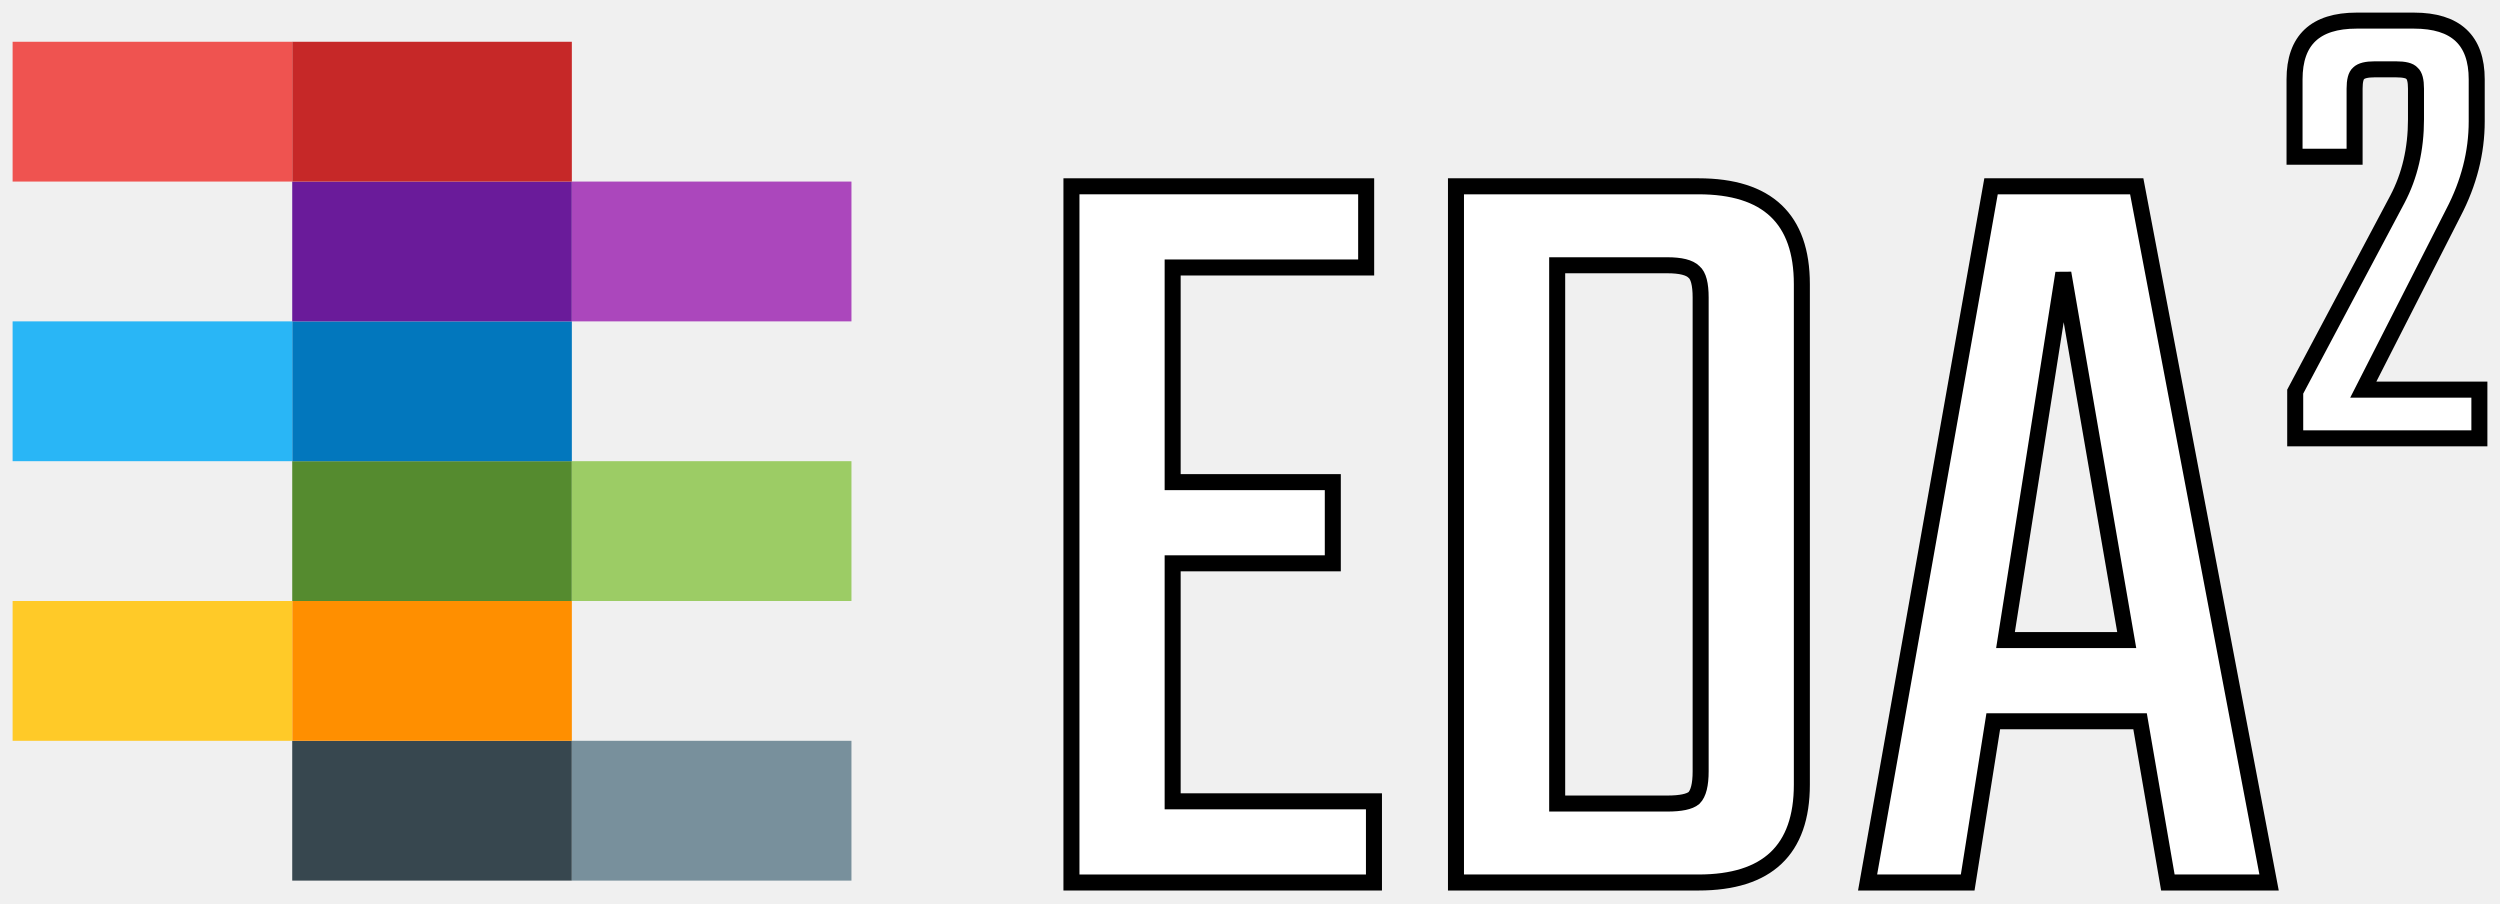
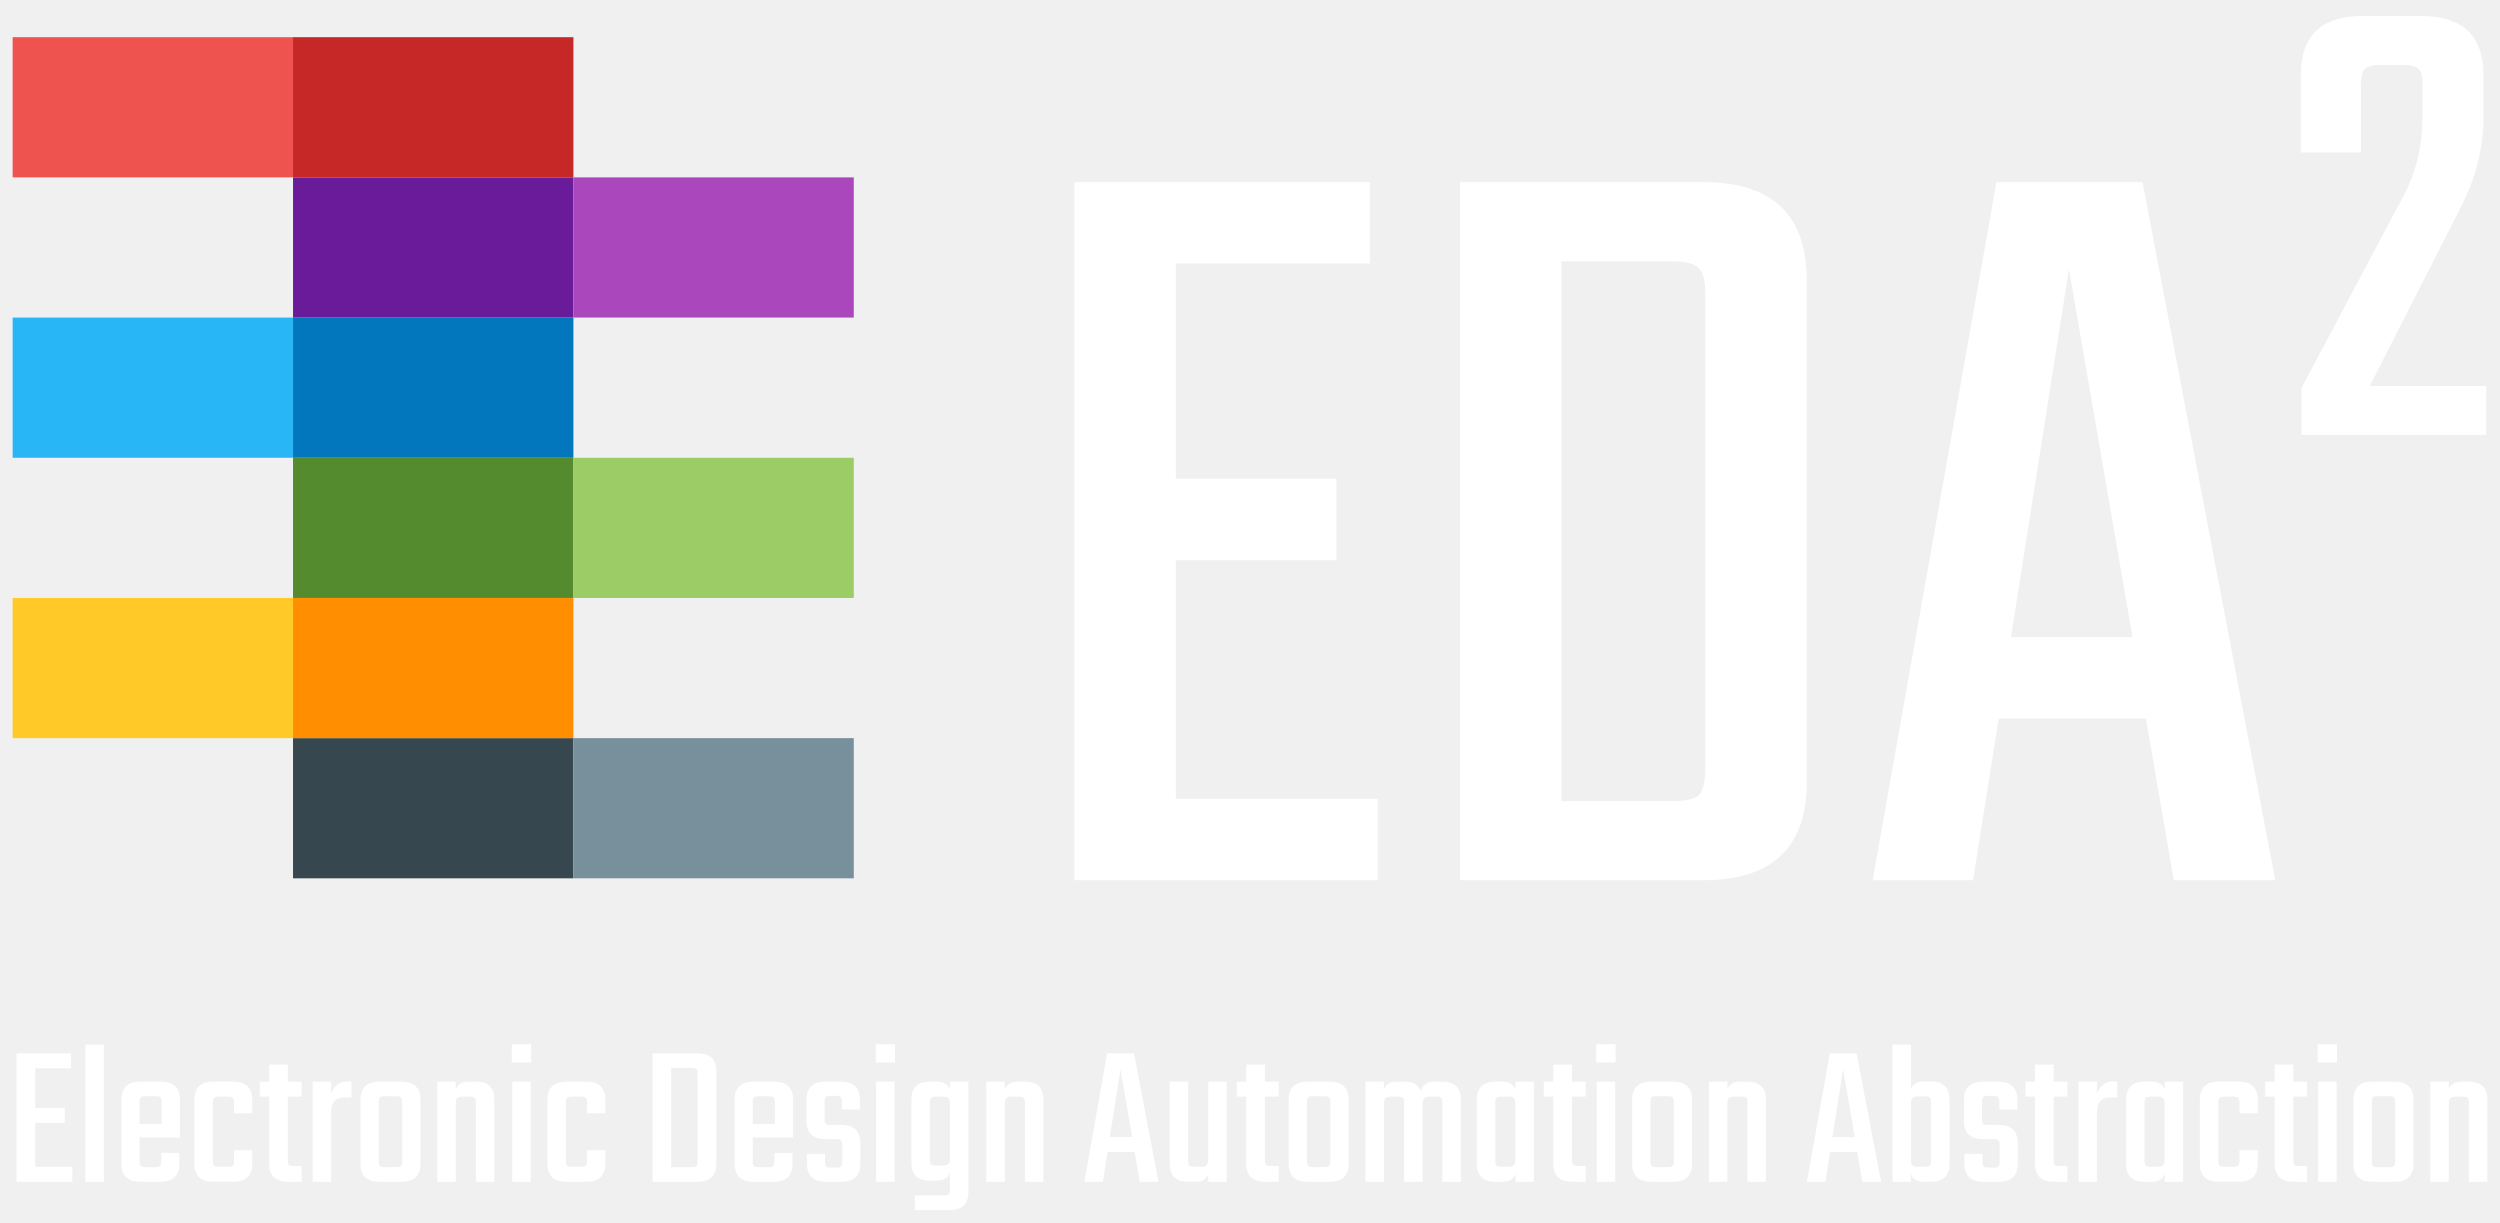
- <svg xmlns="http://www.w3.org/2000/svg" width="396.504mm" height="143.237mm" viewBox="0 0 396.504 143.237" version="1.1" id="svg892">
+ <svg xmlns="http://www.w3.org/2000/svg" width="395.427mm" height="193.401mm" viewBox="0 0 395.427 193.401" version="1.1" id="svg892">
  <defs id="defs886" />
-   <g id="layer1" transform="translate(92.16329,-56.15438)">
+   <g id="layer1" transform="translate(92.16329,-56.8952)">
    <g transform="matrix(0.4434767,0,0,0.4434767,-90.16329,195.8207)" id="g851">
      <rect id="rect4" height="50" width="100" y="-50" x="100" style="fill:#37474f" />
      <rect id="rect6" height="50" width="100" y="-50" x="200" style="fill:#78909c" />
      <rect id="rect8" height="50" width="100" y="-100" x="100" style="fill:#ff8f00" />
      <rect id="rect10" height="50" width="100" y="-100" x="0" style="fill:#ffca28" />
      <rect id="rect12" height="50" width="100" y="-150" x="100" style="fill:#558b2f" />
      <rect id="rect14" height="50" width="100" y="-150" x="200" style="fill:#9ccc65" />
      <rect id="rect16" height="50" width="100" y="-200" x="100" style="fill:#0277bd" />
      <rect id="rect18" height="50" width="100" y="-200" x="0" style="fill:#29b6f6" />
      <rect id="rect20" height="50" width="100" y="-250" x="100" style="fill:#6a1b9a" />
      <rect id="rect22" height="50" width="100" y="-250" x="200" style="fill:#ab47bc" />
      <rect id="rect24" height="50" width="100" y="-300" x="100" style="fill:#c62828" />
      <rect id="rect26" height="50" width="100" y="-300" x="0" style="fill:#ef5350" />
    </g>
-     <g transform="matrix(0.2656209,0,0,0.2656209,55.20732,357.0684)" id="g1588" style="fill:#ffffff;fill-opacity:1;stroke:#000000;stroke-width:9.562;stroke-miterlimit:4;stroke-dasharray:none;stroke-opacity:1">
-       <g aria-label="EDA" style="font-style:normal;font-weight:normal;font-size:39.844px;line-height:1.25;font-family:sans-serif;letter-spacing:0px;word-spacing:0px;fill:#ffffff;fill-opacity:1;stroke:#000000;stroke-width:9.562;stroke-miterlimit:4;stroke-dasharray:none;stroke-opacity:1" id="text1502">
-         <path d="M 145.373,-654.405 H 265.569 v 48.477 H 84.944 V -1021.632 H 260.92 v 48.477 H 145.373 v 128.164 h 95.625 v 48.477 h -95.625 z" style="font-style:normal;font-variant:normal;font-weight:normal;font-stretch:normal;font-size:664.062px;font-family:Teko;-inkscape-font-specification:Teko;fill:#ffffff;fill-opacity:1;stroke:#000000;stroke-width:9.562;stroke-miterlimit:4;stroke-dasharray:none;stroke-opacity:1" id="path836" />
-         <path d="m 314.543,-1021.632 h 144.766 q 61.758,0 61.758,58.437 v 298.828 q 0,58.438 -61.758,58.438 H 314.543 Z m 146.094,349.297 v -282.891 q 0,-11.953 -3.984,-15.273 -3.984,-3.984 -15.938,-3.984 h -65.742 v 321.406 h 65.742 q 11.953,0 15.938,-3.32 3.984,-3.984 3.984,-15.938 z" style="font-style:normal;font-variant:normal;font-weight:normal;font-stretch:normal;font-size:664.062px;font-family:Teko;-inkscape-font-specification:Teko;fill:#ffffff;fill-opacity:1;stroke:#000000;stroke-width:9.562;stroke-miterlimit:4;stroke-dasharray:none;stroke-opacity:1" id="path838" />
-         <path d="m 739.616,-605.929 -16.602,-96.289 h -87.656 l -15.273,96.289 H 560.319 L 634.03,-1021.632 h 86.992 l 79.023,415.703 z m -96.953,-144.766 h 72.383 l -37.852,-219.141 z" style="font-style:normal;font-variant:normal;font-weight:normal;font-stretch:normal;font-size:664.062px;font-family:Teko;-inkscape-font-specification:Teko;fill:#ffffff;fill-opacity:1;stroke:#000000;stroke-width:9.562;stroke-miterlimit:4;stroke-dasharray:none;stroke-opacity:1" id="path840" />
+     <g aria-label="Electronic Design Automation Abstraction" style="font-style:normal;font-weight:normal;font-size:10.583px;line-height:1.25;font-family:sans-serif;letter-spacing:0px;word-spacing:0px;fill:#ffffff;fill-opacity:1;stroke:none;stroke-width:0.265" id="text1492">
+       <path d="m -86.596,241.448 h 5.874 v 2.369 h -8.828 v -20.317 h 8.601 v 2.369 h -5.647 v 6.264 h 4.674 v 2.369 h -4.674 z" style="font-style:normal;font-variant:normal;font-weight:normal;font-stretch:normal;font-size:32.456px;line-height:0.96;font-family:Teko;-inkscape-font-specification:Teko;stroke-width:0.265;fill:#ffffff;fill-opacity:1" id="path846" />
+       <path d="m -75.732,243.818 h -2.921 v -21.713 h 2.921 z" style="font-style:normal;font-variant:normal;font-weight:normal;font-stretch:normal;font-size:32.456px;line-height:0.96;font-family:Teko;-inkscape-font-specification:Teko;stroke-width:0.265;fill:#ffffff;fill-opacity:1" id="path848" />
+       <path d="m -69.931,227.979 h 3.181 q 3.051,0 3.051,2.889 v 5.939 h -6.394 v 3.765 q 0,0.552 0.195,0.746 0.195,0.195 0.779,0.195 h 1.493 q 0.584,0 0.779,-0.195 0.195,-0.195 0.195,-0.779 v -1.298 h 2.856 v 1.72 q 0,2.856 -3.018,2.856 h -3.116 q -3.018,0 -3.018,-2.856 v -10.094 q 0,-2.889 3.018,-2.889 z m -0.162,6.686 h 3.505 v -3.44 q 0,-0.552 -0.195,-0.746 -0.162,-0.195 -0.746,-0.195 h -1.59 q -0.584,0 -0.779,0.195 -0.195,0.195 -0.195,0.746 z" style="font-style:normal;font-variant:normal;font-weight:normal;font-stretch:normal;font-size:32.456px;line-height:0.96;font-family:Teko;-inkscape-font-specification:Teko;stroke-width:0.265;fill:#ffffff;fill-opacity:1" id="path850" />
+       <path d="m -52.263,232.977 h -2.889 v -1.688 q 0,-0.584 -0.195,-0.746 -0.195,-0.195 -0.779,-0.195 h -1.396 q -0.584,0 -0.779,0.195 -0.195,0.162 -0.195,0.746 v 9.217 q 0,0.584 0.195,0.779 0.195,0.162 0.779,0.162 h 1.396 q 0.584,0 0.779,-0.162 0.195,-0.195 0.195,-0.779 v -1.688 h 2.889 v 2.142 q 0,2.856 -3.051,2.856 h -3.083 q -3.018,0 -3.018,-2.856 v -10.094 q 0,-2.889 3.018,-2.889 h 3.083 q 3.051,0 3.051,2.889 z" style="font-style:normal;font-variant:normal;font-weight:normal;font-stretch:normal;font-size:32.456px;line-height:0.96;font-family:Teko;-inkscape-font-specification:Teko;stroke-width:0.265;fill:#ffffff;fill-opacity:1" id="path852" />
+       <path d="m -44.455,230.349 h -2.175 v 10.029 q 0,0.584 0.162,0.779 0.195,0.162 0.779,0.162 h 1.233 v 2.499 h -2.077 q -3.051,0 -3.051,-2.856 V 230.349 h -1.493 v -2.369 h 1.493 v -2.694 h 2.953 v 2.694 h 2.175 z" style="font-style:normal;font-variant:normal;font-weight:normal;font-stretch:normal;font-size:32.456px;line-height:0.96;font-family:Teko;-inkscape-font-specification:Teko;stroke-width:0.265;fill:#ffffff;fill-opacity:1" id="path854" />
+       <path d="m -37.226,227.947 h 0.649 v 2.532 h -1.168 q -2.045,0 -2.045,2.402 v 10.938 h -2.921 v -15.838 h 2.921 v 1.947 q 0.26,-0.844 0.909,-1.396 0.682,-0.584 1.655,-0.584 z" style="font-style:normal;font-variant:normal;font-weight:normal;font-stretch:normal;font-size:32.456px;line-height:0.96;font-family:Teko;-inkscape-font-specification:Teko;stroke-width:0.265;fill:#ffffff;fill-opacity:1" id="path856" />
+       <path d="m -32.153,227.979 h 3.473 q 3.018,0 3.018,2.889 v 10.094 q 0,2.856 -3.018,2.856 h -3.473 q -2.986,0 -2.986,-2.856 v -10.094 q 0,-2.889 2.986,-2.889 z m 3.603,12.56 v -9.282 q 0,-0.584 -0.195,-0.779 -0.195,-0.195 -0.779,-0.195 h -1.785 q -0.584,0 -0.779,0.195 -0.162,0.195 -0.162,0.779 v 9.282 q 0,0.584 0.162,0.779 0.195,0.195 0.779,0.195 h 1.785 q 0.584,0 0.779,-0.195 0.195,-0.195 0.195,-0.779 z" style="font-style:normal;font-variant:normal;font-weight:normal;font-stretch:normal;font-size:32.456px;line-height:0.96;font-family:Teko;-inkscape-font-specification:Teko;stroke-width:0.265;fill:#ffffff;fill-opacity:1" id="path858" />
+       <path d="m -18.063,227.979 h 1.136 q 2.953,0 2.953,2.889 v 12.95 h -2.921 v -12.528 q 0,-0.584 -0.195,-0.746 -0.195,-0.195 -0.779,-0.195 h -1.136 q -0.584,0 -0.844,0.26 -0.227,0.26 -0.227,0.876 v 12.333 h -2.921 v -15.838 h 2.921 v 1.266 q 0.422,-1.266 2.012,-1.266 z" style="font-style:normal;font-variant:normal;font-weight:normal;font-stretch:normal;font-size:32.456px;line-height:0.96;font-family:Teko;-inkscape-font-specification:Teko;stroke-width:0.265;fill:#ffffff;fill-opacity:1" id="path860" />
+       <path d="m -11.207,224.961 v -2.889 h 3.051 v 2.889 z m 2.986,18.857 h -2.921 v -15.838 h 2.921 z" style="font-style:normal;font-variant:normal;font-weight:normal;font-stretch:normal;font-size:32.456px;line-height:0.96;font-family:Teko;-inkscape-font-specification:Teko;stroke-width:0.265;fill:#ffffff;fill-opacity:1" id="path862" />
+       <path d="M 3.584,232.977 H 0.695 v -1.688 q 0,-0.584 -0.195,-0.746 -0.195,-0.195 -0.779,-0.195 h -1.396 q -0.584,0 -0.779,0.195 -0.195,0.162 -0.195,0.746 v 9.217 q 0,0.584 0.195,0.779 0.195,0.162 0.779,0.162 h 1.396 q 0.584,0 0.779,-0.162 0.195,-0.195 0.195,-0.779 V 238.82 H 3.584 v 2.142 q 0,2.856 -3.051,2.856 H -2.55 q -3.018,0 -3.018,-2.856 v -10.094 q 0,-2.889 3.018,-2.889 h 3.083 q 3.051,0 3.051,2.889 z" style="font-style:normal;font-variant:normal;font-weight:normal;font-stretch:normal;font-size:32.456px;line-height:0.96;font-family:Teko;-inkscape-font-specification:Teko;stroke-width:0.265;fill:#ffffff;fill-opacity:1" id="path864" />
+       <path d="m 11.051,223.5 h 7.075 q 3.018,0 3.018,2.856 v 14.605 q 0,2.856 -3.018,2.856 h -7.075 z m 7.14,17.072 v -13.826 q 0,-0.584 -0.195,-0.746 -0.195,-0.195 -0.779,-0.195 h -3.213 v 15.708 h 3.213 q 0.584,0 0.779,-0.162 0.195,-0.195 0.195,-0.779 z" style="font-style:normal;font-variant:normal;font-weight:normal;font-stretch:normal;font-size:32.456px;line-height:0.96;font-family:Teko;-inkscape-font-specification:Teko;stroke-width:0.265;fill:#ffffff;fill-opacity:1" id="path866" />
+       <path d="m 27.056,227.979 h 3.181 q 3.051,0 3.051,2.889 v 5.939 h -6.394 v 3.765 q 0,0.552 0.195,0.746 0.195,0.195 0.779,0.195 h 1.493 q 0.584,0 0.779,-0.195 0.195,-0.195 0.195,-0.779 v -1.298 h 2.856 v 1.72 q 0,2.856 -3.018,2.856 h -3.116 q -3.018,0 -3.018,-2.856 v -10.094 q 0,-2.889 3.018,-2.889 z m -0.162,6.686 h 3.505 v -3.44 q 0,-0.552 -0.195,-0.746 -0.162,-0.195 -0.746,-0.195 h -1.59 q -0.584,0 -0.779,0.195 -0.195,0.195 -0.195,0.746 z" style="font-style:normal;font-variant:normal;font-weight:normal;font-stretch:normal;font-size:32.456px;line-height:0.96;font-family:Teko;-inkscape-font-specification:Teko;stroke-width:0.265;fill:#ffffff;fill-opacity:1" id="path868" />
+       <path d="m 41.056,240.637 v -2.629 q 0,-0.584 -0.195,-0.746 -0.195,-0.195 -0.779,-0.195 h -1.655 q -3.018,0 -3.018,-2.856 v -3.343 q 0,-2.889 3.018,-2.889 h 2.369 q 3.051,0 3.051,2.889 v 1.525 h -2.856 v -1.233 q 0,-0.584 -0.195,-0.746 -0.195,-0.195 -0.779,-0.195 h -0.779 q -0.584,0 -0.779,0.195 -0.195,0.162 -0.195,0.746 v 2.726 q 0,0.584 0.195,0.779 0.195,0.162 0.779,0.162 h 1.688 q 2.986,0 2.986,2.889 v 3.246 q 0,2.856 -3.018,2.856 h -2.402 q -3.018,0 -3.018,-2.856 v -1.558 h 2.856 v 1.233 q 0,0.584 0.195,0.779 0.195,0.162 0.779,0.162 h 0.779 q 0.584,0 0.779,-0.162 0.195,-0.195 0.195,-0.779 z" style="font-style:normal;font-variant:normal;font-weight:normal;font-stretch:normal;font-size:32.456px;line-height:0.96;font-family:Teko;-inkscape-font-specification:Teko;stroke-width:0.265;fill:#ffffff;fill-opacity:1" id="path870" />
+       <path d="m 46.35,224.961 v -2.889 h 3.051 v 2.889 z m 2.986,18.857 h -2.921 v -15.838 h 2.921 z" style="font-style:normal;font-variant:normal;font-weight:normal;font-stretch:normal;font-size:32.456px;line-height:0.96;font-family:Teko;-inkscape-font-specification:Teko;stroke-width:0.265;fill:#ffffff;fill-opacity:1" id="path872" />
+       <path d="m 58.091,227.979 h 2.921 v 17.461 q 0,2.856 -3.051,2.856 h -5.42 v -2.304 h 4.576 q 0.584,0 0.779,-0.195 0.195,-0.195 0.195,-0.746 v -2.694 q -0.422,1.266 -2.012,1.266 h -1.168 q -2.921,0 -2.921,-2.889 v -9.866 q 0,-2.889 2.921,-2.889 h 1.168 q 1.59,0 2.012,1.266 z m -2.207,13.274 h 1.136 q 0.584,0 0.811,-0.26 0.26,-0.26 0.26,-0.876 v -8.633 q 0,-0.617 -0.26,-0.876 -0.227,-0.26 -0.811,-0.26 h -1.136 q -0.584,0 -0.779,0.195 -0.195,0.162 -0.195,0.746 v 9.023 q 0,0.552 0.195,0.746 0.195,0.195 0.779,0.195 z" style="font-style:normal;font-variant:normal;font-weight:normal;font-stretch:normal;font-size:32.456px;line-height:0.96;font-family:Teko;-inkscape-font-specification:Teko;stroke-width:0.265;fill:#ffffff;fill-opacity:1" id="path874" />
+       <path d="m 68.781,227.979 h 1.136 q 2.953,0 2.953,2.889 v 12.95 h -2.921 v -12.528 q 0,-0.584 -0.195,-0.746 -0.195,-0.195 -0.779,-0.195 H 67.84 q -0.584,0 -0.844,0.26 -0.227,0.26 -0.227,0.876 v 12.333 h -2.921 v -15.838 h 2.921 v 1.266 q 0.422,-1.266 2.012,-1.266 z" style="font-style:normal;font-variant:normal;font-weight:normal;font-stretch:normal;font-size:32.456px;line-height:0.96;font-family:Teko;-inkscape-font-specification:Teko;stroke-width:0.265;fill:#ffffff;fill-opacity:1" id="path876" />
+       <path d="M 88.117,243.818 87.305,239.112 H 83.021 l -0.746,4.706 h -2.921 l 3.603,-20.317 h 4.252 l 3.862,20.317 z m -4.739,-7.075 h 3.538 L 85.066,226.032 Z" style="font-style:normal;font-variant:normal;font-weight:normal;font-stretch:normal;font-size:32.456px;line-height:0.96;font-family:Teko;-inkscape-font-specification:Teko;stroke-width:0.265;fill:#ffffff;fill-opacity:1" id="path878" />
+       <path d="m 98.949,227.979 h 2.921 v 15.838 h -2.921 v -1.266 q -0.422,1.266 -2.012,1.266 h -1.168 q -2.921,0 -2.921,-2.856 v -12.982 h 2.921 v 12.528 q 0,0.584 0.195,0.779 0.195,0.162 0.779,0.162 h 1.136 q 0.584,0 0.811,-0.26 0.26,-0.26 0.26,-0.876 z" style="font-style:normal;font-variant:normal;font-weight:normal;font-stretch:normal;font-size:32.456px;line-height:0.96;font-family:Teko;-inkscape-font-specification:Teko;stroke-width:0.265;fill:#ffffff;fill-opacity:1" id="path880" />
+       <path d="m 110.089,230.349 h -2.175 v 10.029 q 0,0.584 0.162,0.779 0.195,0.162 0.779,0.162 h 1.233 v 2.499 h -2.077 q -3.051,0 -3.051,-2.856 V 230.349 h -1.493 v -2.369 h 1.493 v -2.694 h 2.953 v 2.694 h 2.175 z" style="font-style:normal;font-variant:normal;font-weight:normal;font-stretch:normal;font-size:32.456px;line-height:0.96;font-family:Teko;-inkscape-font-specification:Teko;stroke-width:0.265;fill:#ffffff;fill-opacity:1" id="path882" />
+       <path d="m 114.657,227.979 h 3.473 q 3.018,0 3.018,2.889 v 10.094 q 0,2.856 -3.018,2.856 h -3.473 q -2.986,0 -2.986,-2.856 v -10.094 q 0,-2.889 2.986,-2.889 z m 3.603,12.56 v -9.282 q 0,-0.584 -0.195,-0.779 -0.195,-0.195 -0.779,-0.195 h -1.785 q -0.584,0 -0.779,0.195 -0.162,0.195 -0.162,0.779 v 9.282 q 0,0.584 0.162,0.779 0.195,0.195 0.779,0.195 h 1.785 q 0.584,0 0.779,-0.195 0.195,-0.195 0.195,-0.779 z" style="font-style:normal;font-variant:normal;font-weight:normal;font-stretch:normal;font-size:32.456px;line-height:0.96;font-family:Teko;-inkscape-font-specification:Teko;stroke-width:0.265;fill:#ffffff;fill-opacity:1" id="path884" />
+       <path d="m 134.849,227.979 h 1.136 q 2.921,0 2.921,2.889 v 12.95 h -2.921 v -12.528 q 0,-0.584 -0.195,-0.746 -0.162,-0.195 -0.746,-0.195 h -1.168 q -1.039,0 -1.039,1.136 v 12.333 h -2.921 v -12.528 q 0,-0.584 -0.195,-0.746 -0.195,-0.195 -0.779,-0.195 h -1.136 q -0.584,0 -0.844,0.26 -0.227,0.26 -0.227,0.876 v 12.333 h -2.921 v -15.838 h 2.921 v 1.266 q 0.422,-1.266 2.012,-1.266 h 1.136 q 2.077,0 2.694,1.46 0.389,-1.46 2.272,-1.46 z" style="font-style:normal;font-variant:normal;font-weight:normal;font-stretch:normal;font-size:32.456px;line-height:0.96;font-family:Teko;-inkscape-font-specification:Teko;stroke-width:0.265;fill:#ffffff;fill-opacity:1" id="path886" />
+       <path d="m 147.534,227.979 h 2.921 v 15.838 h -2.921 v -1.266 q -0.422,1.266 -2.012,1.266 h -1.168 q -2.921,0 -2.921,-2.856 v -10.094 q 0,-2.889 2.921,-2.889 h 1.168 q 1.59,0 2.012,1.266 z m -2.207,13.469 h 1.136 q 0.584,0 0.811,-0.26 0.26,-0.26 0.26,-0.876 v -8.828 q 0,-0.617 -0.26,-0.876 -0.227,-0.26 -0.811,-0.26 h -1.136 q -0.584,0 -0.779,0.195 -0.195,0.162 -0.195,0.746 v 9.217 q 0,0.584 0.195,0.779 0.195,0.162 0.779,0.162 z" style="font-style:normal;font-variant:normal;font-weight:normal;font-stretch:normal;font-size:32.456px;line-height:0.96;font-family:Teko;-inkscape-font-specification:Teko;stroke-width:0.265;fill:#ffffff;fill-opacity:1" id="path888" />
+       <path d="m 158.646,230.349 h -2.175 v 10.029 q 0,0.584 0.162,0.779 0.195,0.162 0.779,0.162 h 1.233 v 2.499 h -2.077 q -3.051,0 -3.051,-2.856 V 230.349 h -1.493 v -2.369 h 1.493 v -2.694 h 2.953 v 2.694 h 2.175 z" style="font-style:normal;font-variant:normal;font-weight:normal;font-stretch:normal;font-size:32.456px;line-height:0.96;font-family:Teko;-inkscape-font-specification:Teko;stroke-width:0.265;fill:#ffffff;fill-opacity:1" id="path890" />
+       <path d="m 160.325,224.961 v -2.889 h 3.051 v 2.889 z m 2.986,18.857 h -2.921 v -15.838 h 2.921 z" style="font-style:normal;font-variant:normal;font-weight:normal;font-stretch:normal;font-size:32.456px;line-height:0.96;font-family:Teko;-inkscape-font-specification:Teko;stroke-width:0.265;fill:#ffffff;fill-opacity:1" id="path892" />
+       <path d="m 168.982,227.979 h 3.473 q 3.018,0 3.018,2.889 v 10.094 q 0,2.856 -3.018,2.856 h -3.473 q -2.986,0 -2.986,-2.856 v -10.094 q 0,-2.889 2.986,-2.889 z m 3.603,12.56 v -9.282 q 0,-0.584 -0.195,-0.779 -0.195,-0.195 -0.779,-0.195 h -1.785 q -0.584,0 -0.779,0.195 -0.162,0.195 -0.162,0.779 v 9.282 q 0,0.584 0.162,0.779 0.195,0.195 0.779,0.195 h 1.785 q 0.584,0 0.779,-0.195 0.195,-0.195 0.195,-0.779 z" style="font-style:normal;font-variant:normal;font-weight:normal;font-stretch:normal;font-size:32.456px;line-height:0.96;font-family:Teko;-inkscape-font-specification:Teko;stroke-width:0.265;fill:#ffffff;fill-opacity:1" id="path894" />
+       <path d="m 183.072,227.979 h 1.136 q 2.953,0 2.953,2.889 v 12.95 h -2.921 v -12.528 q 0,-0.584 -0.195,-0.746 -0.195,-0.195 -0.779,-0.195 h -1.136 q -0.584,0 -0.844,0.26 -0.227,0.26 -0.227,0.876 v 12.333 h -2.921 v -15.838 h 2.921 v 1.266 q 0.422,-1.266 2.012,-1.266 z" style="font-style:normal;font-variant:normal;font-weight:normal;font-stretch:normal;font-size:32.456px;line-height:0.96;font-family:Teko;-inkscape-font-specification:Teko;stroke-width:0.265;fill:#ffffff;fill-opacity:1" id="path896" />
+       <path d="m 202.408,243.818 -0.811,-4.706 h -4.284 l -0.746,4.706 h -2.921 l 3.603,-20.317 h 4.252 l 3.862,20.317 z m -4.739,-7.075 h 3.538 l -1.85,-10.71 z" style="font-style:normal;font-variant:normal;font-weight:normal;font-stretch:normal;font-size:32.456px;line-height:0.96;font-family:Teko;-inkscape-font-specification:Teko;stroke-width:0.265;fill:#ffffff;fill-opacity:1" id="path898" />
+       <path d="m 212.105,227.947 h 1.136 q 2.953,0 2.953,2.889 v 10.126 q 0,2.856 -2.953,2.856 h -1.136 q -1.59,0 -2.012,-1.266 v 1.266 h -2.921 v -21.713 h 2.921 v 7.108 q 0.422,-1.266 2.012,-1.266 z m 1.168,12.56 v -9.25 q 0,-0.552 -0.195,-0.746 -0.195,-0.195 -0.779,-0.195 h -1.136 q -0.584,0 -0.844,0.26 -0.227,0.26 -0.227,0.876 v 8.86 q 0,0.617 0.227,0.876 0.26,0.26 0.844,0.26 h 1.136 q 0.584,0 0.779,-0.162 0.195,-0.195 0.195,-0.779 z" style="font-style:normal;font-variant:normal;font-weight:normal;font-stretch:normal;font-size:32.456px;line-height:0.96;font-family:Teko;-inkscape-font-specification:Teko;stroke-width:0.265;fill:#ffffff;fill-opacity:1" id="path900" />
+       <path d="m 224.126,240.637 v -2.629 q 0,-0.584 -0.195,-0.746 -0.195,-0.195 -0.779,-0.195 h -1.655 q -3.018,0 -3.018,-2.856 v -3.343 q 0,-2.889 3.018,-2.889 h 2.369 q 3.051,0 3.051,2.889 v 1.525 h -2.856 v -1.233 q 0,-0.584 -0.195,-0.746 -0.195,-0.195 -0.779,-0.195 h -0.779 q -0.584,0 -0.779,0.195 -0.195,0.162 -0.195,0.746 v 2.726 q 0,0.584 0.195,0.779 0.195,0.162 0.779,0.162 h 1.688 q 2.986,0 2.986,2.889 v 3.246 q 0,2.856 -3.018,2.856 h -2.402 q -3.018,0 -3.018,-2.856 v -1.558 h 2.856 v 1.233 q 0,0.584 0.195,0.779 0.195,0.162 0.779,0.162 h 0.779 q 0.584,0 0.779,-0.162 0.195,-0.195 0.195,-0.779 z" style="font-style:normal;font-variant:normal;font-weight:normal;font-stretch:normal;font-size:32.456px;line-height:0.96;font-family:Teko;-inkscape-font-specification:Teko;stroke-width:0.265;fill:#ffffff;fill-opacity:1" id="path902" />
+       <path d="m 234.84,230.349 h -2.175 v 10.029 q 0,0.584 0.162,0.779 0.195,0.162 0.779,0.162 h 1.233 v 2.499 h -2.077 q -3.051,0 -3.051,-2.856 V 230.349 h -1.493 v -2.369 h 1.493 v -2.694 h 2.953 v 2.694 h 2.175 z" style="font-style:normal;font-variant:normal;font-weight:normal;font-stretch:normal;font-size:32.456px;line-height:0.96;font-family:Teko;-inkscape-font-specification:Teko;stroke-width:0.265;fill:#ffffff;fill-opacity:1" id="path904" />
+       <path d="m 242.07,227.947 h 0.649 v 2.532 h -1.168 q -2.045,0 -2.045,2.402 v 10.938 h -2.921 v -15.838 h 2.921 v 1.947 q 0.26,-0.844 0.909,-1.396 0.682,-0.584 1.655,-0.584 z" style="font-style:normal;font-variant:normal;font-weight:normal;font-stretch:normal;font-size:32.456px;line-height:0.96;font-family:Teko;-inkscape-font-specification:Teko;stroke-width:0.265;fill:#ffffff;fill-opacity:1" id="path906" />
+       <path d="m 250.225,227.979 h 2.921 v 15.838 h -2.921 v -1.266 q -0.422,1.266 -2.012,1.266 h -1.168 q -2.921,0 -2.921,-2.856 v -10.094 q 0,-2.889 2.921,-2.889 h 1.168 q 1.59,0 2.012,1.266 z m -2.207,13.469 h 1.136 q 0.584,0 0.811,-0.26 0.26,-0.26 0.26,-0.876 v -8.828 q 0,-0.617 -0.26,-0.876 -0.227,-0.26 -0.811,-0.26 h -1.136 q -0.584,0 -0.779,0.195 -0.195,0.162 -0.195,0.746 v 9.217 q 0,0.584 0.195,0.779 0.195,0.162 0.779,0.162 z" style="font-style:normal;font-variant:normal;font-weight:normal;font-stretch:normal;font-size:32.456px;line-height:0.96;font-family:Teko;-inkscape-font-specification:Teko;stroke-width:0.265;fill:#ffffff;fill-opacity:1" id="path908" />
+       <path d="m 264.94,232.977 h -2.889 v -1.688 q 0,-0.584 -0.195,-0.746 -0.195,-0.195 -0.779,-0.195 h -1.396 q -0.584,0 -0.779,0.195 -0.195,0.162 -0.195,0.746 v 9.217 q 0,0.584 0.195,0.779 0.195,0.162 0.779,0.162 h 1.396 q 0.584,0 0.779,-0.162 0.195,-0.195 0.195,-0.779 v -1.688 h 2.889 v 2.142 q 0,2.856 -3.051,2.856 h -3.083 q -3.018,0 -3.018,-2.856 v -10.094 q 0,-2.889 3.018,-2.889 h 3.083 q 3.051,0 3.051,2.889 z" style="font-style:normal;font-variant:normal;font-weight:normal;font-stretch:normal;font-size:32.456px;line-height:0.96;font-family:Teko;-inkscape-font-specification:Teko;stroke-width:0.265;fill:#ffffff;fill-opacity:1" id="path910" />
+       <path d="m 272.747,230.349 h -2.175 v 10.029 q 0,0.584 0.162,0.779 0.195,0.162 0.779,0.162 h 1.233 v 2.499 h -2.077 q -3.051,0 -3.051,-2.856 V 230.349 h -1.493 v -2.369 h 1.493 v -2.694 h 2.953 v 2.694 h 2.175 z" style="font-style:normal;font-variant:normal;font-weight:normal;font-stretch:normal;font-size:32.456px;line-height:0.96;font-family:Teko;-inkscape-font-specification:Teko;stroke-width:0.265;fill:#ffffff;fill-opacity:1" id="path912" />
+       <path d="m 274.427,224.961 v -2.889 h 3.051 v 2.889 z m 2.986,18.857 h -2.921 v -15.838 h 2.921 z" style="font-style:normal;font-variant:normal;font-weight:normal;font-stretch:normal;font-size:32.456px;line-height:0.96;font-family:Teko;-inkscape-font-specification:Teko;stroke-width:0.265;fill:#ffffff;fill-opacity:1" id="path914" />
+       <path d="m 283.084,227.979 h 3.473 q 3.018,0 3.018,2.889 v 10.094 q 0,2.856 -3.018,2.856 h -3.473 q -2.986,0 -2.986,-2.856 v -10.094 q 0,-2.889 2.986,-2.889 z m 3.603,12.56 v -9.282 q 0,-0.584 -0.195,-0.779 -0.195,-0.195 -0.779,-0.195 h -1.785 q -0.584,0 -0.779,0.195 -0.162,0.195 -0.162,0.779 v 9.282 q 0,0.584 0.162,0.779 0.195,0.195 0.779,0.195 h 1.785 q 0.584,0 0.779,-0.195 0.195,-0.195 0.195,-0.779 z" style="font-style:normal;font-variant:normal;font-weight:normal;font-stretch:normal;font-size:32.456px;line-height:0.96;font-family:Teko;-inkscape-font-specification:Teko;stroke-width:0.265;fill:#ffffff;fill-opacity:1" id="path916" />
+       <path d="m 297.174,227.979 h 1.136 q 2.953,0 2.953,2.889 v 12.95 h -2.921 v -12.528 q 0,-0.584 -0.195,-0.746 -0.195,-0.195 -0.779,-0.195 h -1.136 q -0.584,0 -0.844,0.26 -0.227,0.26 -0.227,0.876 v 12.333 h -2.921 v -15.838 h 2.921 v 1.266 q 0.422,-1.266 2.012,-1.266 z" style="font-style:normal;font-variant:normal;font-weight:normal;font-stretch:normal;font-size:32.456px;line-height:0.96;font-family:Teko;-inkscape-font-specification:Teko;stroke-width:0.265;fill:#ffffff;fill-opacity:1" id="path918" />
+     </g>
+     <g transform="matrix(0.2656209,0,0,0.2656209,55.20732,357.0684)" id="g1588" style="fill:#ffffff;fill-opacity:1">
+       <g aria-label="EDA" style="font-style:normal;font-weight:normal;font-size:39.844px;line-height:1.25;font-family:sans-serif;letter-spacing:0px;word-spacing:0px;fill:#ffffff;fill-opacity:1;stroke:none;stroke-width:0.996" id="text1502">
+         <path d="M 145.373,-654.405 H 265.569 v 48.477 H 84.944 V -1021.632 H 260.92 v 48.477 H 145.373 v 128.164 h 95.625 v 48.477 h -95.625 z" style="font-style:normal;font-variant:normal;font-weight:normal;font-stretch:normal;font-size:664.062px;font-family:Teko;-inkscape-font-specification:Teko;fill:#ffffff;fill-opacity:1;stroke-width:0.996" id="path836" />
+         <path d="m 314.543,-1021.632 h 144.766 q 61.758,0 61.758,58.437 v 298.828 q 0,58.438 -61.758,58.438 H 314.543 Z m 146.094,349.297 v -282.891 q 0,-11.953 -3.984,-15.273 -3.984,-3.984 -15.938,-3.984 h -65.742 v 321.406 h 65.742 q 11.953,0 15.938,-3.32 3.984,-3.984 3.984,-15.938 z" style="font-style:normal;font-variant:normal;font-weight:normal;font-stretch:normal;font-size:664.062px;font-family:Teko;-inkscape-font-specification:Teko;fill:#ffffff;fill-opacity:1;stroke-width:0.996" id="path838" />
+         <path d="m 739.616,-605.929 -16.602,-96.289 h -87.656 l -15.273,96.289 H 560.319 L 634.03,-1021.632 h 86.992 l 79.023,415.703 z m -96.953,-144.766 h 72.383 l -37.852,-219.141 z" style="font-style:normal;font-variant:normal;font-weight:normal;font-stretch:normal;font-size:664.062px;font-family:Teko;-inkscape-font-specification:Teko;fill:#ffffff;fill-opacity:1;stroke-width:0.996" id="path840" />
      </g>
-       <g aria-label="2" style="font-style:normal;font-weight:normal;font-size:39.844px;line-height:1.25;font-family:sans-serif;letter-spacing:0px;word-spacing:0px;fill:#ffffff;fill-opacity:1;stroke:#000000;stroke-width:9.562;stroke-miterlimit:4;stroke-dasharray:none;stroke-opacity:1" id="text1502-4">
-         <path d="m 851.11,-1079.919 v 40.641 h -35.859 v -46.219 q 0,-35.062 37.055,-35.062 h 34.266 q 37.453,0 37.453,35.062 v 25.102 q 0,27.891 -13.945,54.586 l -53.789,105.586 h 69.328 v 29.086 H 815.649 v -27.891 l 60.961,-114.75 q 11.156,-21.117 11.156,-47.812 v -18.328 q 0,-7.172 -2.391,-9.164 -1.992,-2.391 -9.562,-2.391 h -12.75 q -7.172,0 -9.562,2.391 -2.391,1.992 -2.391,9.164 z" style="font-style:normal;font-variant:normal;font-weight:normal;font-stretch:normal;font-size:398.438px;font-family:Teko;-inkscape-font-specification:Teko;fill:#ffffff;fill-opacity:1;stroke:#000000;stroke-width:9.562;stroke-miterlimit:4;stroke-dasharray:none;stroke-opacity:1" id="path843" />
+       <g aria-label="2" style="font-style:normal;font-weight:normal;font-size:39.844px;line-height:1.25;font-family:sans-serif;letter-spacing:0px;word-spacing:0px;fill:#ffffff;fill-opacity:1;stroke:none;stroke-width:0.996" id="text1502-4">
+         <path d="m 851.11,-1079.919 v 40.641 h -35.859 v -46.219 q 0,-35.062 37.055,-35.062 h 34.266 q 37.453,0 37.453,35.062 v 25.102 q 0,27.891 -13.945,54.586 l -53.789,105.586 h 69.328 v 29.086 H 815.649 v -27.891 l 60.961,-114.75 q 11.156,-21.117 11.156,-47.812 v -18.328 q 0,-7.172 -2.391,-9.164 -1.992,-2.391 -9.562,-2.391 h -12.75 q -7.172,0 -9.562,2.391 -2.391,1.992 -2.391,9.164 z" style="font-style:normal;font-variant:normal;font-weight:normal;font-stretch:normal;font-size:398.438px;font-family:Teko;-inkscape-font-specification:Teko;fill:#ffffff;fill-opacity:1;stroke-width:0.996" id="path843" />
      </g>
    </g>
  </g>
</svg>
